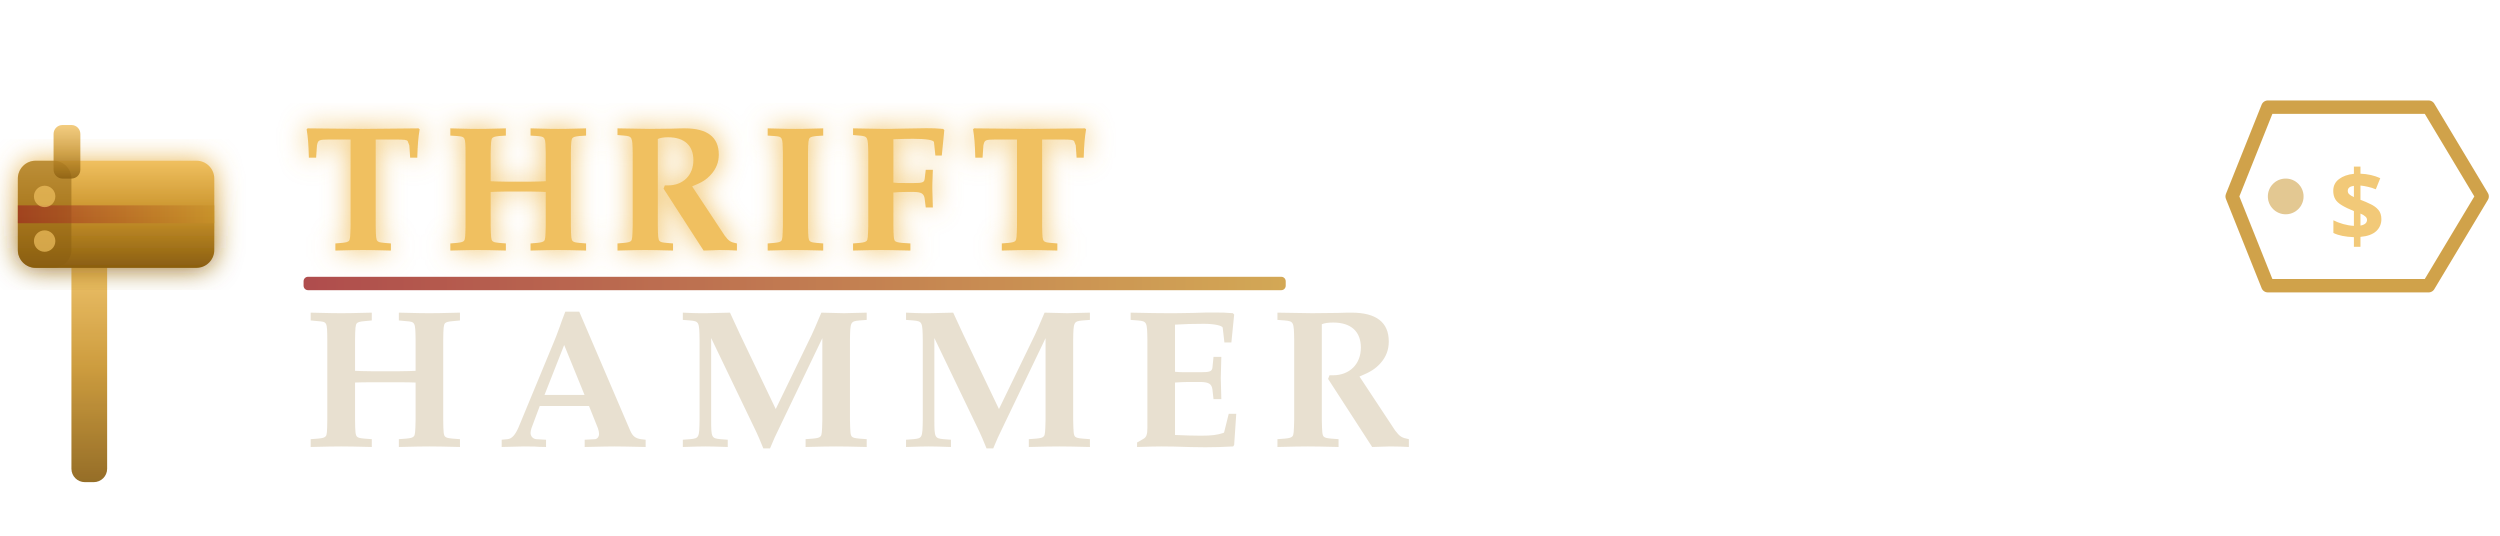
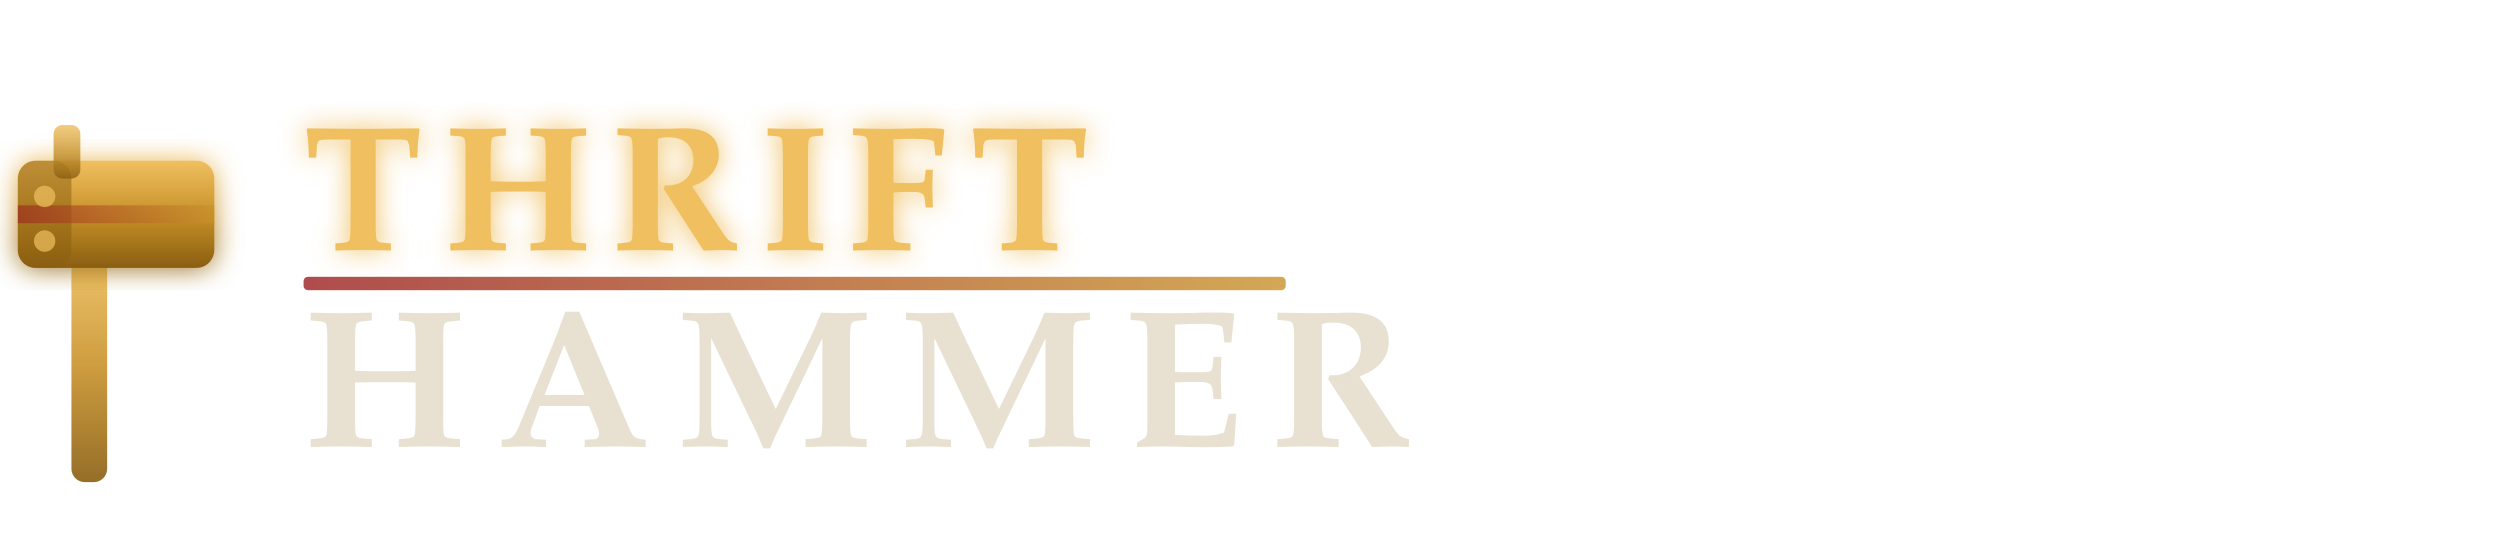
<svg xmlns="http://www.w3.org/2000/svg" viewBox="0 0 280 60" width="280" height="60" role="img" aria-label="ThriftHammer logo">
  <defs>
    <linearGradient id="hammerGold" x1="0%" y1="0%" x2="0%" y2="100%">
      <stop offset="0%" stop-color="#f0c060" />
      <stop offset="50%" stop-color="#c8922a" />
      <stop offset="100%" stop-color="#8a5e10" />
    </linearGradient>
    <linearGradient id="accentRed" x1="0%" y1="0%" x2="100%" y2="0%">
      <stop offset="0%" stop-color="#9b2020" />
      <stop offset="100%" stop-color="#c8922a" />
    </linearGradient>
    <filter id="glow" x="-20%" y="-20%" width="140%" height="140%">
      <feGaussianBlur stdDeviation="1.5" result="blur" />
      <feComposite in="SourceGraphic" in2="blur" operator="over" />
    </filter>
  </defs>
  <rect x="8" y="28" width="4" height="26" rx="1.5" fill="url(#hammerGold)" opacity="0.9" />
  <rect x="2" y="18" width="22" height="12" rx="2" fill="url(#hammerGold)" filter="url(#glow)" />
  <rect x="2" y="18" width="6" height="12" rx="2" fill="#8a5e10" opacity="0.5" />
  <rect x="6" y="14" width="3" height="6" rx="1" fill="url(#hammerGold)" opacity="0.8" />
  <rect x="2" y="23" width="22" height="2" rx="0" fill="url(#accentRed)" opacity="0.6" />
  <circle cx="5" cy="22" r="1.2" fill="#f0c060" opacity="0.7" />
  <circle cx="5" cy="27" r="1.2" fill="#f0c060" opacity="0.7" />
  <text x="34" y="28" font-family="'Cinzel', 'Palatino Linotype', Georgia, serif" font-size="20" font-weight="900" letter-spacing="2" fill="#f0c060" filter="url(#glow)">THRIFT</text>
  <text x="34" y="50" font-family="'Cinzel', 'Palatino Linotype', Georgia, serif" font-size="22" font-weight="900" letter-spacing="3" fill="#e8e0d0">HAMMER</text>
  <rect x="34" y="31" width="110" height="1.5" rx="0.5" fill="url(#accentRed)" opacity="0.8" />
-   <g transform="translate(250, 12)" opacity="0.85">
-     <path d="M4 0 L22 0 L28 10 L22 20 L4 20 L0 10 Z" fill="none" stroke="#c8922a" stroke-width="1.5" stroke-linejoin="round" />
-     <circle cx="6" cy="10" r="2" fill="#c8922a" opacity="0.6" />
-     <text x="14" y="15" font-family="'Oswald', 'Arial Narrow', sans-serif" font-size="11" font-weight="700" text-anchor="middle" fill="#f0c060">$</text>
-   </g>
</svg>
